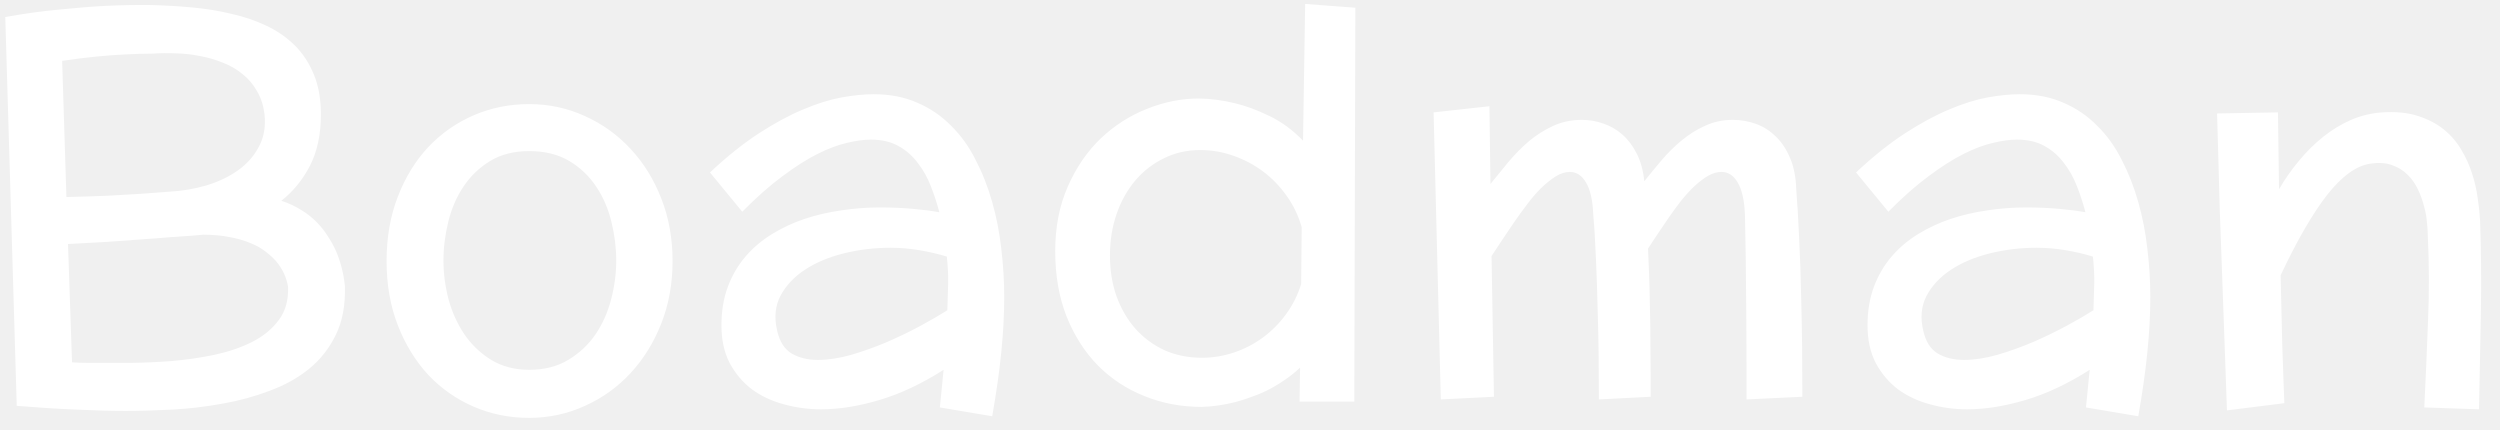
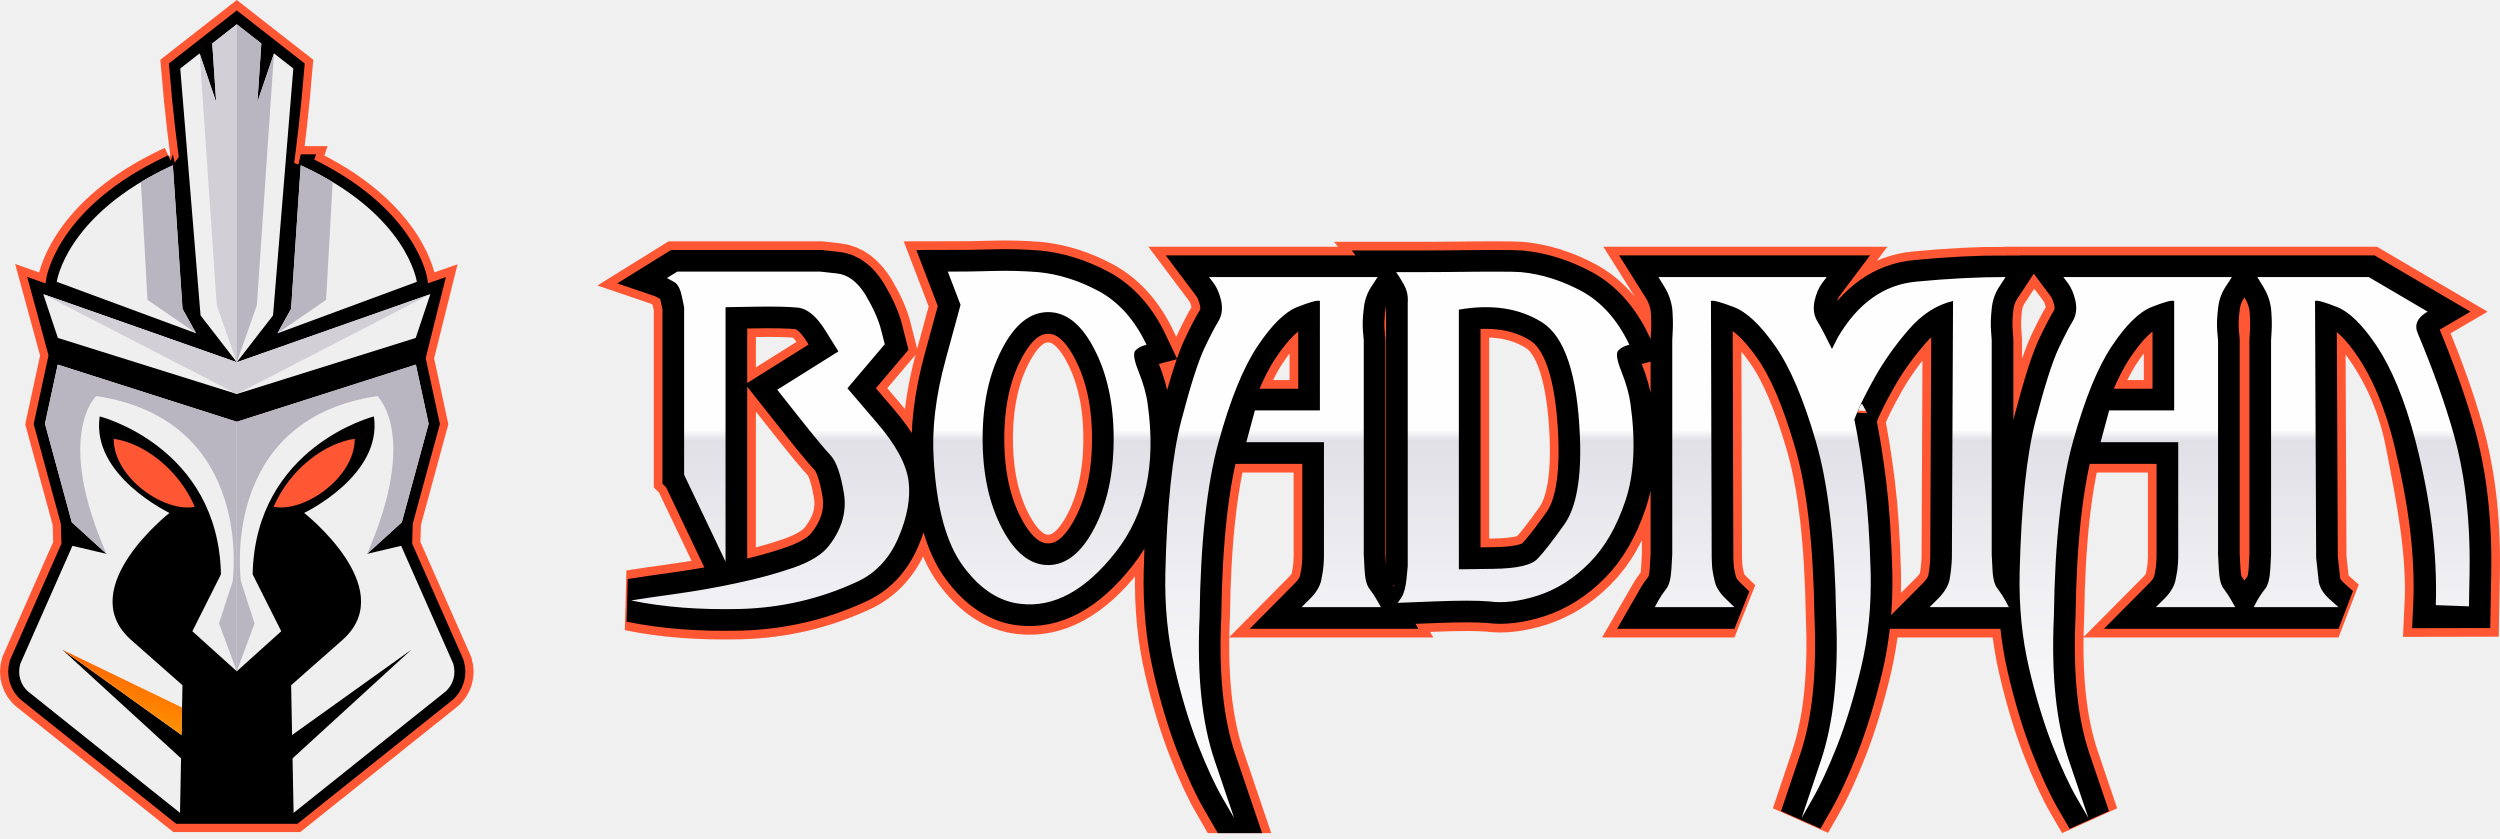
- <svg xmlns="http://www.w3.org/2000/svg" width="128" height="22" viewBox="0 0 128 22" fill="none">
-   <path d="M17.66 14.654C17.688 15.62 17.533 16.45 17.195 17.143C16.858 17.835 16.398 18.419 15.815 18.893C15.24 19.357 14.566 19.731 13.791 20.014C13.025 20.305 12.219 20.524 11.371 20.67C10.533 20.825 9.685 20.925 8.828 20.971C7.971 21.016 7.169 21.039 6.422 21.039C5.665 21.039 4.822 21.016 3.893 20.971C2.972 20.934 1.96 20.87 0.857 20.779L0.27 0.873C1.217 0.7 2.138 0.572 3.031 0.49C3.924 0.399 4.722 0.335 5.424 0.299C6.244 0.262 7.019 0.249 7.748 0.258C8.441 0.276 9.138 0.317 9.84 0.381C10.542 0.445 11.212 0.554 11.85 0.709C12.497 0.855 13.098 1.06 13.654 1.324C14.21 1.589 14.693 1.926 15.104 2.336C15.514 2.746 15.837 3.243 16.074 3.826C16.311 4.4 16.43 5.079 16.43 5.863C16.43 6.884 16.243 7.759 15.869 8.488C15.495 9.208 15.008 9.805 14.406 10.279C14.789 10.407 15.131 10.566 15.432 10.758C15.732 10.94 15.992 11.145 16.211 11.373C16.439 11.601 16.63 11.842 16.785 12.098C16.949 12.344 17.086 12.59 17.195 12.836C17.441 13.401 17.596 14.007 17.66 14.654ZM7.803 2.746C7.374 2.746 6.91 2.76 6.408 2.787C5.98 2.805 5.488 2.842 4.932 2.896C4.385 2.951 3.801 3.024 3.182 3.115L3.4 10.088C4.184 10.07 4.895 10.047 5.533 10.02C6.18 9.983 6.736 9.951 7.201 9.924C7.748 9.887 8.236 9.851 8.664 9.814C9.339 9.778 9.981 9.669 10.592 9.486C11.212 9.295 11.749 9.035 12.205 8.707C12.661 8.379 13.012 7.978 13.258 7.504C13.513 7.03 13.609 6.483 13.545 5.863C13.49 5.408 13.363 5.011 13.162 4.674C12.971 4.327 12.725 4.036 12.424 3.799C12.132 3.553 11.795 3.357 11.412 3.211C11.038 3.056 10.646 2.942 10.236 2.869C9.835 2.787 9.425 2.742 9.006 2.732C8.587 2.714 8.186 2.719 7.803 2.746ZM10.4 12.016C10.172 12.034 9.972 12.052 9.799 12.07C9.635 12.079 9.489 12.088 9.361 12.098C9.243 12.107 9.133 12.116 9.033 12.125C8.942 12.134 8.855 12.139 8.773 12.139C8.272 12.184 7.734 12.225 7.16 12.262C6.668 12.298 6.103 12.339 5.465 12.385C4.827 12.421 4.166 12.458 3.482 12.494L3.688 18.551C3.943 18.569 4.193 18.578 4.439 18.578C4.686 18.578 4.927 18.578 5.164 18.578C5.592 18.578 6.13 18.578 6.777 18.578C7.434 18.569 8.117 18.537 8.828 18.482C9.548 18.419 10.264 18.314 10.975 18.168C11.695 18.013 12.337 17.794 12.902 17.512C13.477 17.22 13.932 16.846 14.27 16.391C14.616 15.935 14.775 15.365 14.748 14.682C14.666 14.19 14.456 13.747 14.119 13.355C13.973 13.191 13.791 13.027 13.572 12.863C13.363 12.699 13.107 12.558 12.807 12.44C12.506 12.312 12.155 12.212 11.754 12.139C11.362 12.057 10.911 12.016 10.4 12.016ZM34.435 13.369C34.435 14.518 34.244 15.579 33.861 16.555C33.478 17.53 32.954 18.378 32.289 19.098C31.624 19.818 30.844 20.378 29.951 20.779C29.058 21.189 28.105 21.395 27.094 21.395C26.082 21.395 25.134 21.203 24.25 20.82C23.366 20.438 22.591 19.895 21.926 19.193C21.27 18.482 20.75 17.635 20.367 16.65C19.984 15.666 19.793 14.572 19.793 13.369C19.793 12.157 19.984 11.059 20.367 10.074C20.75 9.081 21.27 8.233 21.926 7.531C22.591 6.829 23.366 6.287 24.25 5.904C25.134 5.521 26.082 5.33 27.094 5.33C28.105 5.33 29.058 5.535 29.951 5.945C30.844 6.346 31.624 6.907 32.289 7.627C32.954 8.338 33.478 9.186 33.861 10.17C34.244 11.145 34.435 12.212 34.435 13.369ZM31.551 13.342C31.551 12.685 31.469 12.025 31.305 11.359C31.141 10.685 30.881 10.083 30.525 9.555C30.17 9.017 29.71 8.579 29.145 8.242C28.579 7.905 27.896 7.736 27.094 7.736C26.319 7.736 25.654 7.905 25.098 8.242C24.542 8.579 24.086 9.017 23.73 9.555C23.375 10.083 23.115 10.685 22.951 11.359C22.787 12.025 22.705 12.685 22.705 13.342C22.705 13.998 22.792 14.659 22.965 15.324C23.147 15.99 23.421 16.591 23.785 17.129C24.15 17.658 24.605 18.09 25.152 18.428C25.708 18.765 26.355 18.934 27.094 18.934C27.869 18.934 28.534 18.765 29.09 18.428C29.655 18.09 30.12 17.658 30.484 17.129C30.849 16.591 31.118 15.99 31.291 15.324C31.464 14.659 31.551 13.998 31.551 13.342ZM48.121 20.861L48.312 18.934C47.2 19.645 46.107 20.16 45.031 20.479C43.965 20.797 42.967 20.957 42.037 20.957C41.381 20.957 40.743 20.87 40.123 20.697C39.512 20.533 38.97 20.278 38.496 19.932C38.031 19.576 37.653 19.13 37.361 18.592C37.079 18.045 36.938 17.402 36.938 16.664C36.938 15.926 37.047 15.265 37.266 14.682C37.484 14.098 37.785 13.583 38.168 13.137C38.551 12.69 39.002 12.307 39.522 11.988C40.041 11.669 40.597 11.409 41.19 11.209C41.791 11.008 42.42 10.863 43.076 10.771C43.732 10.671 44.384 10.621 45.031 10.621C45.633 10.621 46.193 10.644 46.713 10.69C47.232 10.735 47.693 10.794 48.094 10.867C47.975 10.412 47.829 9.965 47.656 9.527C47.483 9.081 47.26 8.684 46.986 8.338C46.722 7.982 46.394 7.695 46.002 7.477C45.61 7.258 45.141 7.148 44.594 7.148C44.238 7.148 43.833 7.203 43.377 7.312C42.921 7.413 42.42 7.6 41.873 7.873C41.326 8.146 40.729 8.525 40.082 9.008C39.435 9.482 38.742 10.092 38.004 10.84L36.35 8.83C37.225 8.01 38.063 7.34 38.865 6.82C39.667 6.301 40.419 5.895 41.121 5.604C41.832 5.303 42.488 5.098 43.09 4.988C43.7 4.879 44.247 4.824 44.73 4.824C45.569 4.824 46.316 4.97 46.973 5.262C47.629 5.544 48.203 5.936 48.695 6.438C49.197 6.93 49.616 7.513 49.953 8.188C50.3 8.853 50.582 9.573 50.801 10.348C51.02 11.113 51.175 11.911 51.266 12.74C51.366 13.57 51.416 14.395 51.416 15.215C51.416 16.09 51.366 17.029 51.266 18.031C51.165 19.034 51.01 20.128 50.801 21.312L48.121 20.861ZM48.504 15.885C48.522 15.429 48.536 14.978 48.545 14.531C48.554 14.085 48.531 13.62 48.477 13.137C48.03 13 47.56 12.891 47.068 12.809C46.576 12.727 46.084 12.685 45.592 12.685C44.772 12.685 43.974 12.781 43.199 12.973C42.434 13.164 41.773 13.442 41.217 13.807C40.661 14.171 40.242 14.618 39.959 15.146C39.685 15.675 39.631 16.277 39.795 16.951C39.922 17.498 40.169 17.881 40.533 18.1C40.907 18.318 41.353 18.428 41.873 18.428C42.402 18.428 42.971 18.341 43.582 18.168C44.202 17.986 44.812 17.767 45.414 17.512C46.025 17.247 46.599 16.969 47.137 16.678C47.675 16.386 48.13 16.122 48.504 15.885ZM69.394 0.395L69.34 20.561H66.537L66.564 18.824C66.291 19.079 66.008 19.303 65.717 19.494C65.434 19.686 65.147 19.854 64.856 20C64.573 20.137 64.295 20.251 64.022 20.342C63.748 20.442 63.488 20.524 63.242 20.588C62.668 20.734 62.098 20.816 61.533 20.834C60.476 20.834 59.492 20.647 58.58 20.273C57.669 19.909 56.876 19.385 56.201 18.701C55.527 18.009 54.993 17.17 54.602 16.186C54.219 15.201 54.027 14.094 54.027 12.863C54.027 11.624 54.242 10.521 54.67 9.555C55.098 8.579 55.659 7.759 56.352 7.094C57.053 6.428 57.842 5.923 58.717 5.576C59.601 5.221 60.49 5.043 61.383 5.043C61.993 5.052 62.613 5.134 63.242 5.289C63.78 5.417 64.359 5.631 64.978 5.932C65.598 6.223 66.177 6.647 66.715 7.203L66.824 0.203L69.394 0.395ZM61.533 18.318C62.098 18.318 62.65 18.227 63.188 18.045C63.725 17.863 64.217 17.607 64.664 17.279C65.12 16.942 65.516 16.541 65.853 16.076C66.191 15.611 66.446 15.101 66.619 14.545L66.647 11.633C66.482 11.05 66.227 10.516 65.881 10.033C65.534 9.541 65.129 9.122 64.664 8.775C64.199 8.429 63.689 8.16 63.133 7.969C62.586 7.777 62.025 7.682 61.451 7.682C60.777 7.682 60.157 7.823 59.592 8.105C59.027 8.379 58.539 8.757 58.129 9.24C57.719 9.723 57.4 10.293 57.172 10.949C56.944 11.605 56.83 12.316 56.83 13.082C56.83 13.848 56.944 14.55 57.172 15.188C57.409 15.825 57.732 16.377 58.143 16.842C58.562 17.307 59.059 17.671 59.633 17.936C60.216 18.191 60.85 18.318 61.533 18.318ZM76.312 9.418C76.604 9.053 76.909 8.68 77.228 8.297C77.557 7.905 77.908 7.549 78.281 7.23C78.664 6.911 79.074 6.652 79.512 6.451C79.958 6.242 80.451 6.137 80.988 6.137C81.371 6.137 81.74 6.201 82.096 6.328C82.451 6.447 82.775 6.633 83.066 6.889C83.358 7.144 83.604 7.472 83.805 7.873C84.005 8.265 84.133 8.734 84.188 9.281C84.47 8.926 84.766 8.566 85.076 8.201C85.395 7.827 85.737 7.49 86.102 7.189C86.475 6.88 86.876 6.629 87.305 6.438C87.733 6.237 88.207 6.137 88.727 6.137C89.128 6.137 89.519 6.205 89.902 6.342C90.285 6.479 90.622 6.693 90.914 6.984C91.215 7.267 91.461 7.636 91.652 8.092C91.844 8.538 91.949 9.072 91.967 9.691C92.022 10.357 92.072 11.195 92.117 12.207C92.163 13.073 92.199 14.176 92.227 15.516C92.263 16.846 92.281 18.446 92.281 20.314L89.424 20.451C89.424 18.792 89.419 17.375 89.41 16.199C89.401 15.014 89.392 14.034 89.383 13.26C89.365 12.357 89.351 11.61 89.342 11.018C89.314 10.27 89.191 9.714 88.973 9.35C88.763 8.985 88.485 8.803 88.139 8.803C87.911 8.803 87.678 8.871 87.441 9.008C87.213 9.145 86.981 9.322 86.744 9.541C86.516 9.76 86.288 10.01 86.061 10.293C85.842 10.575 85.632 10.863 85.432 11.154C85.231 11.446 85.04 11.729 84.857 12.002C84.675 12.275 84.516 12.517 84.379 12.727C84.397 13.128 84.415 13.57 84.434 14.053C84.452 14.536 84.466 15.083 84.475 15.693C84.493 16.304 84.502 16.988 84.502 17.744C84.511 18.501 84.516 19.357 84.516 20.314L81.863 20.451C81.863 18.792 81.845 17.375 81.809 16.199C81.781 15.014 81.749 14.034 81.713 13.26C81.676 12.357 81.631 11.61 81.576 11.018C81.549 10.27 81.426 9.714 81.207 9.35C80.997 8.985 80.719 8.803 80.373 8.803C80.136 8.803 79.894 8.88 79.648 9.035C79.402 9.19 79.152 9.391 78.897 9.637C78.65 9.883 78.409 10.165 78.172 10.484C77.935 10.794 77.707 11.109 77.488 11.428C77.269 11.747 77.064 12.052 76.873 12.344C76.682 12.635 76.513 12.891 76.367 13.109L76.49 20.314L73.769 20.451L73.4 5.754L76.258 5.439L76.312 9.418ZM106.801 20.861L106.992 18.934C105.88 19.645 104.786 20.16 103.711 20.479C102.645 20.797 101.646 20.957 100.717 20.957C100.061 20.957 99.422 20.87 98.803 20.697C98.192 20.533 97.65 20.278 97.176 19.932C96.711 19.576 96.333 19.13 96.041 18.592C95.758 18.045 95.617 17.402 95.617 16.664C95.617 15.926 95.727 15.265 95.945 14.682C96.164 14.098 96.465 13.583 96.848 13.137C97.231 12.69 97.682 12.307 98.201 11.988C98.721 11.669 99.277 11.409 99.869 11.209C100.471 11.008 101.1 10.863 101.756 10.771C102.412 10.671 103.064 10.621 103.711 10.621C104.312 10.621 104.873 10.644 105.393 10.69C105.912 10.735 106.372 10.794 106.773 10.867C106.655 10.412 106.509 9.965 106.336 9.527C106.163 9.081 105.939 8.684 105.666 8.338C105.402 7.982 105.074 7.695 104.682 7.477C104.29 7.258 103.82 7.148 103.273 7.148C102.918 7.148 102.512 7.203 102.057 7.312C101.601 7.413 101.1 7.6 100.553 7.873C100.006 8.146 99.409 8.525 98.762 9.008C98.115 9.482 97.422 10.092 96.684 10.84L95.029 8.83C95.904 8.01 96.743 7.34 97.545 6.82C98.347 6.301 99.099 5.895 99.801 5.604C100.512 5.303 101.168 5.098 101.77 4.988C102.38 4.879 102.927 4.824 103.41 4.824C104.249 4.824 104.996 4.97 105.652 5.262C106.309 5.544 106.883 5.936 107.375 6.438C107.876 6.93 108.296 7.513 108.633 8.188C108.979 8.853 109.262 9.573 109.48 10.348C109.699 11.113 109.854 11.911 109.945 12.74C110.046 13.57 110.096 14.395 110.096 15.215C110.096 16.09 110.046 17.029 109.945 18.031C109.845 19.034 109.69 20.128 109.48 21.312L106.801 20.861ZM107.184 15.885C107.202 15.429 107.215 14.978 107.225 14.531C107.234 14.085 107.211 13.62 107.156 13.137C106.71 13 106.24 12.891 105.748 12.809C105.256 12.727 104.764 12.685 104.271 12.685C103.451 12.685 102.654 12.781 101.879 12.973C101.113 13.164 100.452 13.442 99.897 13.807C99.341 14.171 98.921 14.618 98.639 15.146C98.365 15.675 98.311 16.277 98.475 16.951C98.602 17.498 98.848 17.881 99.213 18.1C99.587 18.318 100.033 18.428 100.553 18.428C101.081 18.428 101.651 18.341 102.262 18.168C102.882 17.986 103.492 17.767 104.094 17.512C104.704 17.247 105.279 16.969 105.816 16.678C106.354 16.386 106.81 16.122 107.184 15.885ZM114.02 21.012C113.965 19.444 113.915 18.027 113.869 16.76C113.824 15.484 113.783 14.344 113.746 13.342C113.71 12.339 113.678 11.455 113.65 10.69C113.632 9.924 113.614 9.263 113.596 8.707C113.559 7.404 113.532 6.438 113.514 5.809L116.631 5.754L116.686 9.691C116.986 9.172 117.328 8.684 117.711 8.229C118.094 7.764 118.508 7.354 118.955 6.998C119.402 6.643 119.876 6.355 120.377 6.137C120.887 5.918 121.421 5.79 121.977 5.754C122.669 5.708 123.271 5.768 123.781 5.932C124.301 6.096 124.743 6.324 125.107 6.615C125.472 6.907 125.773 7.253 126.01 7.654C126.247 8.046 126.434 8.456 126.57 8.885C126.707 9.304 126.803 9.723 126.857 10.143C126.921 10.562 126.962 10.945 126.98 11.291C127.035 12.859 127.049 14.435 127.021 16.021C126.994 17.607 126.962 19.253 126.926 20.957L124.123 20.861C124.196 19.394 124.26 17.926 124.314 16.459C124.378 14.992 124.374 13.51 124.301 12.016C124.301 11.852 124.287 11.642 124.26 11.387C124.242 11.122 124.191 10.844 124.109 10.553C124.036 10.261 123.932 9.974 123.795 9.691C123.658 9.4 123.48 9.149 123.262 8.939C123.043 8.721 122.774 8.557 122.455 8.447C122.145 8.338 121.781 8.315 121.361 8.379C120.641 8.488 119.908 9.017 119.16 9.965C118.422 10.904 117.624 12.28 116.768 14.094C116.804 15.561 116.831 16.732 116.85 17.607C116.877 18.473 116.9 19.13 116.918 19.576C116.936 20.105 116.95 20.46 116.959 20.643L114.02 21.012Z" fill="white" />
+ <svg xmlns="http://www.w3.org/2000/svg" width="164" height="55" viewBox="0 0 164 55" fill="none">
+   <g clip-path="url(#clip0_3402_681)">
+     <path d="M44.878 31.146V20.152C44.878 20.152 44.828 19.916 44.729 19.443C44.636 18.97 44.475 18.669 44.259 18.518C44.03 18.389 43.888 18.314 43.832 18.282C43.782 18.25 43.751 18.239 43.751 18.239L44.426 17.82H53.815C53.815 17.82 54.173 17.863 54.892 17.938C55.616 18.013 56.241 18.475 56.773 19.335C57.293 20.216 57.633 20.979 57.794 21.624C57.962 22.258 58.042 22.581 58.042 22.581L55.591 25.472C55.591 25.472 56.222 26.213 57.485 27.686C58.754 29.147 59.453 30.437 59.602 31.555C59.744 32.662 59.521 33.919 58.921 35.306C58.321 36.681 57.398 37.649 56.154 38.197C53.771 39.293 51.246 39.873 48.573 39.949C45.906 40.013 43.51 39.83 41.394 39.39C42.167 39.271 43.195 39.11 44.476 38.938C45.757 38.756 47.063 38.53 48.387 38.24C49.712 37.96 50.931 37.627 52.051 37.24C53.165 36.853 53.945 36.37 54.378 35.8C55.239 34.693 55.56 33.532 55.356 32.329C55.152 31.114 54.873 30.319 54.521 29.911C54.162 29.535 53.481 28.718 52.485 27.46C51.488 26.203 50.987 25.569 50.987 25.569L54.998 23.054C54.998 23.054 54.713 22.592 54.143 21.678C53.574 20.765 52.986 20.27 52.386 20.185C51.767 20.12 50.814 20.099 49.526 20.12C48.239 20.142 47.596 20.152 47.596 20.152V36.843L44.879 31.147L44.878 31.146ZM75.284 26.482C75.853 30.469 75.154 33.726 73.18 36.23C71.212 38.734 69.138 39.862 66.96 39.615C65.549 39.465 64.292 38.648 63.191 37.154C62.089 35.671 61.446 33.339 61.254 30.168C61.117 28.169 61.377 25.977 62.033 23.591C62.683 21.194 63.011 20.001 63.011 20.001L62.176 17.82C63.154 17.82 64.144 17.809 65.14 17.777C66.137 17.744 67.127 17.777 68.105 17.852C69.448 17.981 70.772 18.4 72.078 19.099C73.384 19.808 74.43 20.968 75.21 22.613C75.21 22.613 75.129 22.634 74.968 22.688C74.807 22.742 74.647 22.838 74.486 22.989C74.319 23.161 74.387 23.623 74.696 24.386C75.005 25.16 75.204 25.859 75.284 26.482ZM68.761 20.474C67.573 20.474 66.564 21.28 65.722 22.914C64.88 24.537 64.46 26.493 64.46 28.782C64.46 31.071 64.88 33.027 65.722 34.639C66.564 36.251 67.572 37.068 68.761 37.068C69.943 37.068 70.958 36.251 71.793 34.639C72.635 33.027 73.056 31.071 73.056 28.782C73.056 26.493 72.635 24.537 71.793 22.914C70.958 21.28 69.943 20.474 68.761 20.474ZM80.959 53.661C80.959 53.661 80.712 53.231 80.217 52.383C79.721 51.533 79.183 50.373 78.601 48.9C78.026 47.428 77.506 45.73 77.054 43.785C76.602 41.84 76.398 39.765 76.447 37.562C76.552 33.156 76.906 29.824 77.499 27.567C78.087 25.31 78.589 23.752 78.985 22.892C79.369 22.075 79.684 21.473 79.919 21.087C80.155 20.7 80.217 20.248 80.111 19.743C80 19.26 79.839 18.883 79.629 18.593C79.418 18.314 79.313 18.174 79.313 18.174H90.373C90.373 18.174 90.23 18.389 89.952 18.819C89.673 19.249 89.512 19.722 89.463 20.248C89.395 20.797 89.376 21.28 89.407 21.699C89.444 22.118 89.463 22.323 89.463 22.323V36.369C89.463 36.369 89.481 36.692 89.512 37.326C89.543 37.971 89.655 38.411 89.847 38.637C90.039 38.895 90.212 39.153 90.36 39.421C90.515 39.701 90.589 39.83 90.589 39.83H85.384C85.384 39.83 85.576 39.636 85.966 39.249C86.35 38.862 86.585 38.465 86.672 38.067C86.758 37.67 86.808 37.326 86.827 37.035C86.845 36.734 86.851 36.595 86.851 36.595V29.007H81.758L82.321 26.922H86.585V19.743C86.412 19.679 85.923 19.818 85.106 20.141C84.289 20.463 83.417 21.323 82.495 22.709C81.566 24.096 80.718 26.181 79.945 28.975C79.171 31.759 78.756 35.585 78.694 40.432C78.515 44.268 78.843 47.439 79.691 49.922C80.539 52.415 80.96 53.661 80.96 53.661H80.959ZM92.347 19.872C92.384 19.432 92.297 19.023 92.081 18.647C91.871 18.271 91.703 18.002 91.586 17.852C91.586 17.852 91.963 17.852 92.724 17.852C93.486 17.852 94.352 17.852 95.317 17.841C96.289 17.83 97.211 17.82 98.096 17.82C98.975 17.82 99.538 17.83 99.78 17.852C101.123 17.981 102.447 18.4 103.753 19.098C105.053 19.808 106.099 20.968 106.885 22.613C106.885 22.613 106.804 22.634 106.643 22.688C106.482 22.741 106.322 22.838 106.161 22.989C105.994 23.161 106.062 23.623 106.371 24.386C106.68 25.16 106.872 25.858 106.959 26.482C107.312 29.018 107.2 31.146 106.625 32.855C106.049 34.574 105.257 35.939 104.242 36.95C103.227 37.971 102.107 38.669 100.894 39.067C99.681 39.453 98.616 39.582 97.694 39.453C96.945 39.389 95.744 39.389 94.092 39.453C92.446 39.518 91.623 39.55 91.623 39.55C91.623 39.55 91.635 39.561 91.654 39.561C91.678 39.572 91.778 39.443 91.945 39.174C92.105 38.916 92.211 38.519 92.266 37.981C92.316 37.433 92.347 37.154 92.347 37.154V19.872L92.347 19.872ZM95.701 20.313V37.347C95.701 37.347 96.463 37.337 97.991 37.315C99.52 37.294 100.479 37.079 100.869 36.649C101.253 36.251 101.841 35.499 102.627 34.392C103.413 33.274 103.754 31.35 103.642 28.621C103.475 24.569 102.646 22.086 101.166 21.151C99.687 20.216 97.862 19.937 95.702 20.313H95.701ZM120.179 22.892C120.432 22.387 120.55 22.151 120.538 22.172C121.856 19.905 123.583 18.669 125.705 18.475C127.834 18.271 129.79 18.174 131.566 18.174C131.566 18.174 131.424 18.389 131.145 18.819C130.867 19.249 130.706 19.722 130.656 20.249C130.595 20.797 130.582 21.28 130.613 21.7C130.644 22.119 130.656 22.323 130.656 22.323V36.369C130.656 36.369 130.675 36.692 130.706 37.326C130.731 37.971 130.854 38.411 131.059 38.637C131.251 38.895 131.418 39.153 131.566 39.422C131.708 39.701 131.783 39.83 131.783 39.83H126.578C126.578 39.83 126.77 39.637 127.16 39.249C127.543 38.863 127.785 38.465 127.884 38.067C127.958 37.67 128.001 37.326 128.02 37.035C128.038 36.735 128.044 36.595 128.044 36.595L128.119 19.744C127.029 20.001 126.051 20.635 125.179 21.656C124.312 22.667 123.588 23.688 123.007 24.719C122.425 25.751 122.01 26.589 121.756 27.234C121.503 27.89 121.459 27.954 121.626 27.428C121.88 28.621 122.109 30.05 122.32 31.716C122.524 33.371 122.654 35.316 122.716 37.562C122.765 39.766 122.555 41.84 122.09 43.785C121.626 45.73 121.1 47.428 120.525 48.901C119.943 50.373 119.405 51.534 118.916 52.383C118.427 53.232 118.185 53.662 118.185 53.662C118.185 53.662 118.606 52.415 119.442 49.922C120.283 47.439 120.617 44.269 120.45 40.432C120.376 35.585 119.937 31.759 119.126 28.975C118.315 26.181 117.43 24.096 116.459 22.71C115.493 21.323 114.583 20.464 113.729 20.141C112.881 19.819 112.38 19.679 112.238 19.744L112.287 36.595C112.287 36.595 112.294 36.735 112.306 37.036C112.318 37.326 112.374 37.67 112.473 38.068C112.541 38.465 112.783 38.863 113.179 39.25C113.575 39.637 113.779 39.83 113.779 39.83H108.555C108.555 39.83 108.63 39.701 108.772 39.422C108.921 39.153 109.094 38.895 109.298 38.637C109.49 38.412 109.608 37.971 109.645 37.326C109.682 36.692 109.7 36.37 109.7 36.37V22.323C109.7 22.323 109.713 22.119 109.731 21.7C109.756 21.28 109.744 20.797 109.7 20.249C109.626 19.722 109.453 19.249 109.187 18.819C108.927 18.389 108.791 18.174 108.791 18.174H119.832C119.832 18.174 119.727 18.314 119.516 18.594C119.306 18.884 119.145 19.26 119.034 19.744C118.928 20.249 118.99 20.7 119.225 21.087C119.461 21.474 119.776 22.076 120.178 22.892L120.179 22.892ZM137 53.661C137 53.661 136.753 53.231 136.257 52.383C135.762 51.533 135.224 50.373 134.642 48.9C134.067 47.428 133.547 45.73 133.095 43.785C132.643 41.84 132.439 39.765 132.488 37.562C132.593 33.156 132.946 29.824 133.54 27.567C134.129 25.31 134.63 23.752 135.026 22.892C135.41 22.075 135.725 21.473 135.96 21.087C136.195 20.7 136.257 20.248 136.152 19.743C136.041 19.26 135.88 18.883 135.67 18.593C135.459 18.314 135.354 18.174 135.354 18.174H146.414C146.414 18.174 146.271 18.389 145.993 18.819C145.714 19.249 145.553 19.722 145.504 20.248C145.436 20.797 145.417 21.28 145.448 21.699C145.485 22.118 145.504 22.323 145.504 22.323V36.369C145.504 36.369 145.522 36.692 145.553 37.326C145.584 37.971 145.695 38.411 145.888 38.637C146.079 38.895 146.253 39.153 146.401 39.421C146.556 39.701 146.63 39.83 146.63 39.83H141.425C141.425 39.83 141.617 39.636 142.007 39.249C142.391 38.862 142.626 38.465 142.712 38.067C142.799 37.67 142.849 37.326 142.867 37.035C142.885 36.734 142.892 36.595 142.892 36.595V29.007H137.798L138.362 26.922H142.626V19.743C142.453 19.679 141.964 19.818 141.147 20.141C140.33 20.463 139.457 21.323 138.535 22.709C137.607 24.096 136.759 26.181 135.985 28.975C135.212 31.759 134.797 35.585 134.735 40.432C134.556 44.268 134.884 47.439 135.732 49.922C136.579 52.415 137 53.661 137 53.661H137ZM159.726 39.787C159.905 36.209 159.171 32.591 158.47 28.975C157.918 26.129 156.842 24.096 155.92 22.709C154.998 21.323 154.125 20.463 153.308 20.141C152.491 19.818 152.015 19.679 151.866 19.743L151.94 36.595L152.101 38.067C152.138 38.486 152.367 38.884 152.782 39.271C153.203 39.647 153.407 39.83 153.407 39.83H147.843C147.843 39.83 147.917 39.701 148.06 39.421C148.208 39.153 148.381 38.895 148.586 38.637C148.778 38.411 148.895 37.971 148.932 37.326C148.969 36.692 148.982 36.369 148.982 36.369V22.323C148.982 22.323 148.994 22.118 149.019 21.699C149.044 21.28 149.031 20.797 148.982 20.248C148.914 19.722 148.74 19.249 148.474 18.819C148.208 18.389 148.078 18.174 148.078 18.174H155.387L159.249 20.442C158.569 20.839 158.358 21.323 158.612 21.882C159.627 24.3 160.419 26.524 160.988 28.567C161.558 30.598 162.076 33.596 162.003 37.562L161.963 39.782C161.217 39.784 160.472 39.786 159.726 39.787H159.726Z" fill="black" stroke="#FF5733" stroke-width="3.979" stroke-miterlimit="2.613" />
+     <path d="M44.878 31.146V20.152C44.878 20.152 44.828 19.916 44.729 19.443C44.636 18.97 44.475 18.669 44.259 18.518C44.03 18.389 43.888 18.314 43.832 18.282C43.782 18.25 43.751 18.239 43.751 18.239L44.426 17.82H53.815C53.815 17.82 54.173 17.863 54.892 17.938C55.616 18.013 56.241 18.475 56.773 19.335C57.293 20.216 57.633 20.979 57.794 21.624C57.962 22.258 58.042 22.581 58.042 22.581L55.591 25.472C55.591 25.472 56.222 26.213 57.485 27.686C58.754 29.147 59.453 30.437 59.602 31.555C59.744 32.662 59.521 33.919 58.921 35.306C58.321 36.681 57.398 37.649 56.154 38.197C53.771 39.293 51.246 39.873 48.573 39.949C45.906 40.013 43.51 39.83 41.394 39.39C42.167 39.271 43.195 39.11 44.476 38.938C45.757 38.756 47.063 38.53 48.387 38.24C49.712 37.96 50.931 37.627 52.051 37.24C53.165 36.853 53.945 36.37 54.378 35.8C55.239 34.693 55.56 33.532 55.356 32.329C55.152 31.114 54.873 30.319 54.521 29.911C54.162 29.535 53.481 28.718 52.485 27.46C51.488 26.203 50.987 25.569 50.987 25.569L54.998 23.054C54.998 23.054 54.713 22.592 54.143 21.678C53.574 20.765 52.986 20.27 52.386 20.185C51.767 20.12 50.814 20.099 49.526 20.12C48.239 20.142 47.596 20.152 47.596 20.152V36.843L44.879 31.147L44.878 31.146ZM75.284 26.482C75.853 30.469 75.154 33.726 73.18 36.23C71.212 38.734 69.138 39.862 66.96 39.615C65.549 39.465 64.292 38.648 63.191 37.154C62.089 35.671 61.446 33.339 61.254 30.168C61.117 28.169 61.377 25.977 62.033 23.591C62.683 21.194 63.011 20.001 63.011 20.001L62.176 17.82C63.154 17.82 64.144 17.809 65.14 17.777C66.137 17.744 67.127 17.777 68.105 17.852C69.448 17.981 70.772 18.4 72.078 19.099C73.384 19.808 74.43 20.968 75.21 22.613C75.21 22.613 75.129 22.634 74.968 22.688C74.807 22.742 74.647 22.838 74.486 22.989C74.319 23.161 74.387 23.623 74.696 24.386C75.005 25.16 75.204 25.859 75.284 26.482ZM68.761 20.474C67.573 20.474 66.564 21.28 65.722 22.914C64.88 24.537 64.46 26.493 64.46 28.782C64.46 31.071 64.88 33.027 65.722 34.639C66.564 36.251 67.572 37.068 68.761 37.068C69.943 37.068 70.958 36.251 71.793 34.639C72.635 33.027 73.056 31.071 73.056 28.782C73.056 26.493 72.635 24.537 71.793 22.914C70.958 21.28 69.943 20.474 68.761 20.474ZM80.959 53.661C80.959 53.661 80.712 53.231 80.217 52.383C79.721 51.533 79.183 50.373 78.601 48.9C78.026 47.428 77.506 45.73 77.054 43.785C76.602 41.84 76.398 39.765 76.447 37.562C76.552 33.156 76.906 29.824 77.499 27.567C78.087 25.31 78.589 23.752 78.985 22.892C79.369 22.075 79.684 21.473 79.919 21.087C80.155 20.7 80.217 20.248 80.111 19.743C80 19.26 79.839 18.883 79.629 18.593C79.418 18.314 79.313 18.174 79.313 18.174H90.373C90.373 18.174 90.23 18.389 89.952 18.819C89.673 19.249 89.512 19.722 89.463 20.248C89.395 20.797 89.376 21.28 89.407 21.699C89.444 22.118 89.463 22.323 89.463 22.323V36.369C89.463 36.369 89.481 36.692 89.512 37.326C89.543 37.971 89.655 38.411 89.847 38.637C90.039 38.895 90.212 39.153 90.36 39.421C90.515 39.701 90.589 39.83 90.589 39.83H85.384C85.384 39.83 85.576 39.636 85.966 39.249C86.35 38.862 86.585 38.465 86.672 38.067C86.758 37.67 86.808 37.326 86.827 37.035C86.845 36.734 86.851 36.595 86.851 36.595V29.007H81.758L82.321 26.922H86.585V19.743C86.412 19.679 85.923 19.818 85.106 20.141C84.289 20.463 83.417 21.323 82.495 22.709C81.566 24.096 80.718 26.181 79.945 28.975C79.171 31.759 78.756 35.585 78.694 40.432C78.515 44.268 78.843 47.439 79.691 49.922C80.539 52.415 80.96 53.661 80.96 53.661H80.959ZM92.347 19.872C92.384 19.432 92.297 19.023 92.081 18.647C91.871 18.271 91.703 18.002 91.586 17.852C91.586 17.852 91.963 17.852 92.724 17.852C93.486 17.852 94.352 17.852 95.317 17.841C96.289 17.83 97.211 17.82 98.096 17.82C98.975 17.82 99.538 17.83 99.78 17.852C101.123 17.981 102.447 18.4 103.753 19.098C105.053 19.808 106.099 20.968 106.885 22.613C106.885 22.613 106.804 22.634 106.643 22.688C106.482 22.741 106.322 22.838 106.161 22.989C105.994 23.161 106.062 23.623 106.371 24.386C106.68 25.16 106.872 25.858 106.959 26.482C107.312 29.018 107.2 31.146 106.625 32.855C106.049 34.574 105.257 35.939 104.242 36.95C103.227 37.971 102.107 38.669 100.894 39.067C99.681 39.453 98.616 39.582 97.694 39.453C96.945 39.389 95.744 39.389 94.092 39.453C92.446 39.518 91.623 39.55 91.623 39.55C91.623 39.55 91.635 39.561 91.654 39.561C91.678 39.572 91.778 39.443 91.945 39.174C92.105 38.916 92.211 38.519 92.266 37.981C92.316 37.433 92.347 37.154 92.347 37.154V19.872L92.347 19.872ZM95.701 20.313V37.347C95.701 37.347 96.463 37.337 97.991 37.315C99.52 37.294 100.479 37.079 100.869 36.649C101.253 36.251 101.841 35.499 102.627 34.392C103.413 33.274 103.754 31.35 103.642 28.621C103.475 24.569 102.646 22.086 101.166 21.151C99.687 20.216 97.862 19.937 95.702 20.313H95.701ZM120.179 22.892C120.432 22.387 120.55 22.151 120.538 22.172C121.856 19.905 123.583 18.669 125.705 18.475C127.834 18.271 129.79 18.174 131.566 18.174C131.566 18.174 131.424 18.389 131.145 18.819C130.867 19.249 130.706 19.722 130.656 20.249C130.595 20.797 130.582 21.28 130.613 21.7C130.644 22.119 130.656 22.323 130.656 22.323V36.369C130.656 36.369 130.675 36.692 130.706 37.326C130.731 37.971 130.854 38.411 131.059 38.637C131.251 38.895 131.418 39.153 131.566 39.422C131.708 39.701 131.783 39.83 131.783 39.83H126.578C126.578 39.83 126.77 39.637 127.16 39.249C127.543 38.863 127.785 38.465 127.884 38.067C127.958 37.67 128.001 37.326 128.02 37.035C128.038 36.735 128.044 36.595 128.044 36.595L128.119 19.744C127.029 20.001 126.051 20.635 125.179 21.656C124.312 22.667 123.588 23.688 123.007 24.719C122.425 25.751 122.01 26.589 121.756 27.234C121.503 27.89 121.459 27.954 121.626 27.428C121.88 28.621 122.109 30.05 122.32 31.716C122.524 33.371 122.654 35.316 122.716 37.562C122.765 39.766 122.555 41.84 122.09 43.785C121.626 45.73 121.1 47.428 120.525 48.901C119.943 50.373 119.405 51.534 118.916 52.383C118.427 53.232 118.185 53.662 118.185 53.662C118.185 53.662 118.606 52.415 119.442 49.922C120.283 47.439 120.617 44.269 120.45 40.432C120.376 35.585 119.937 31.759 119.126 28.975C118.315 26.181 117.43 24.096 116.459 22.71C115.493 21.323 114.583 20.464 113.729 20.141C112.881 19.819 112.38 19.679 112.238 19.744L112.287 36.595C112.287 36.595 112.294 36.735 112.306 37.036C112.318 37.326 112.374 37.67 112.473 38.068C112.541 38.465 112.783 38.863 113.179 39.25C113.575 39.637 113.779 39.83 113.779 39.83H108.555C108.555 39.83 108.63 39.701 108.772 39.422C108.921 39.153 109.094 38.895 109.298 38.637C109.49 38.412 109.608 37.971 109.645 37.326C109.682 36.692 109.7 36.37 109.7 36.37V22.323C109.7 22.323 109.713 22.119 109.731 21.7C109.756 21.28 109.744 20.797 109.7 20.249C109.626 19.722 109.453 19.249 109.187 18.819C108.927 18.389 108.791 18.174 108.791 18.174H119.832C119.832 18.174 119.727 18.314 119.516 18.594C119.306 18.884 119.145 19.26 119.034 19.744C118.928 20.249 118.99 20.7 119.225 21.087C119.461 21.474 119.776 22.076 120.178 22.892L120.179 22.892ZM137 53.661C137 53.661 136.753 53.231 136.257 52.383C135.762 51.533 135.224 50.373 134.642 48.9C134.067 47.428 133.547 45.73 133.095 43.785C132.643 41.84 132.439 39.765 132.488 37.562C132.593 33.156 132.946 29.824 133.54 27.567C134.129 25.31 134.63 23.752 135.026 22.892C135.41 22.075 135.725 21.473 135.96 21.087C136.195 20.7 136.257 20.248 136.152 19.743C136.041 19.26 135.88 18.883 135.67 18.593C135.459 18.314 135.354 18.174 135.354 18.174H146.414C146.414 18.174 146.271 18.389 145.993 18.819C145.714 19.249 145.553 19.722 145.504 20.248C145.436 20.797 145.417 21.28 145.448 21.699C145.485 22.118 145.504 22.323 145.504 22.323V36.369C145.504 36.369 145.522 36.692 145.553 37.326C145.584 37.971 145.695 38.411 145.888 38.637C146.079 38.895 146.253 39.153 146.401 39.421C146.556 39.701 146.63 39.83 146.63 39.83H141.425C141.425 39.83 141.617 39.636 142.007 39.249C142.391 38.862 142.626 38.465 142.712 38.067C142.799 37.67 142.849 37.326 142.867 37.035C142.885 36.734 142.892 36.595 142.892 36.595V29.007H137.798L138.362 26.922H142.626V19.743C142.453 19.679 141.964 19.818 141.147 20.141C140.33 20.463 139.457 21.323 138.535 22.709C137.607 24.096 136.759 26.181 135.985 28.975C135.212 31.759 134.797 35.585 134.735 40.432C134.556 44.268 134.884 47.439 135.732 49.922C136.579 52.415 137 53.661 137 53.661H137ZM159.726 39.787C159.893 36.191 159.338 32.585 158.47 28.975C157.792 26.156 156.842 24.096 155.92 22.709C154.998 21.323 154.125 20.463 153.308 20.141C152.491 19.818 152.015 19.679 151.866 19.743L151.94 36.595L152.101 38.067C152.138 38.486 152.367 38.884 152.782 39.271C153.203 39.647 153.407 39.83 153.407 39.83H147.843C147.843 39.83 147.917 39.701 148.06 39.421C148.208 39.153 148.381 38.895 148.586 38.637C148.778 38.411 148.895 37.971 148.932 37.326C148.969 36.692 148.982 36.369 148.982 36.369V22.323C148.982 22.323 148.994 22.118 149.019 21.699C149.044 21.28 149.031 20.797 148.982 20.248C148.914 19.722 148.74 19.249 148.474 18.819C148.208 18.389 148.078 18.174 148.078 18.174H155.387L159.249 20.442C158.569 20.839 158.358 21.323 158.612 21.882C159.627 24.3 160.419 26.524 160.988 28.567C161.558 30.598 162.076 33.596 162.003 37.562L161.963 39.782C161.217 39.784 160.472 39.786 159.726 39.787H159.726Z" fill="black" stroke="black" stroke-width="2.842" stroke-miterlimit="2.613" />
+     <mask id="mask0_3402_681" style="mask-type:luminance" maskUnits="userSpaceOnUse" x="41" y="17" width="122" height="37">
+       <path d="M44.878 31.146V20.151C44.878 20.151 44.828 19.915 44.729 19.442C44.636 18.969 44.475 18.668 44.259 18.518C44.03 18.389 43.888 18.314 43.832 18.281C43.782 18.249 43.751 18.238 43.751 18.238L44.426 17.819H53.815C53.815 17.819 54.173 17.862 54.892 17.937C55.616 18.012 56.241 18.475 56.773 19.335C57.293 20.216 57.633 20.979 57.794 21.624C57.962 22.258 58.042 22.58 58.042 22.58L55.591 25.471C55.591 25.471 56.222 26.213 57.485 27.685C58.754 29.147 59.453 30.437 59.602 31.555C59.744 32.661 59.521 33.919 58.921 35.305C58.321 36.681 57.398 37.648 56.154 38.196C53.771 39.292 51.246 39.873 48.573 39.948C45.906 40.013 43.51 39.83 41.394 39.389C42.167 39.271 43.195 39.11 44.476 38.938C45.757 38.755 47.063 38.529 48.387 38.239C49.712 37.96 50.931 37.627 52.051 37.24C53.165 36.853 53.945 36.369 54.378 35.8C55.239 34.693 55.56 33.532 55.356 32.328C55.152 31.114 54.873 30.319 54.521 29.91C54.162 29.534 53.481 28.717 52.485 27.46C51.488 26.202 50.987 25.568 50.987 25.568L54.998 23.053C54.998 23.053 54.713 22.591 54.143 21.678C53.574 20.764 52.986 20.27 52.386 20.184C51.767 20.12 50.814 20.098 49.526 20.12C48.239 20.141 47.596 20.152 47.596 20.152V36.842L44.879 31.146L44.878 31.146ZM75.284 26.481C75.853 30.469 75.154 33.725 73.18 36.229C71.212 38.733 69.138 39.862 66.96 39.615C65.549 39.464 64.292 38.647 63.191 37.154C62.089 35.67 61.446 33.338 61.254 30.168C61.117 28.169 61.377 25.976 62.033 23.59C62.683 21.194 63.011 20.001 63.011 20.001L62.176 17.819C63.154 17.819 64.144 17.808 65.14 17.776C66.137 17.744 67.127 17.776 68.105 17.851C69.448 17.98 70.772 18.399 72.078 19.098C73.384 19.808 74.43 20.968 75.21 22.612C75.21 22.612 75.129 22.634 74.968 22.688C74.807 22.741 74.647 22.838 74.486 22.988C74.319 23.16 74.387 23.623 74.696 24.386C75.005 25.16 75.204 25.858 75.284 26.481ZM68.761 20.474C67.573 20.474 66.564 21.28 65.722 22.913C64.88 24.536 64.46 26.492 64.46 28.781C64.46 31.07 64.88 33.027 65.722 34.639C66.564 36.251 67.572 37.068 68.761 37.068C69.943 37.068 70.958 36.251 71.793 34.639C72.635 33.027 73.056 31.07 73.056 28.781C73.056 26.492 72.635 24.536 71.793 22.913C70.958 21.28 69.943 20.474 68.761 20.474ZM80.959 53.661C80.959 53.661 80.712 53.231 80.217 52.382C79.721 51.533 79.183 50.372 78.601 48.9C78.026 47.428 77.506 45.73 77.054 43.784C76.602 41.839 76.398 39.765 76.447 37.562C76.552 33.155 76.906 29.823 77.499 27.567C78.087 25.31 78.589 23.752 78.985 22.892C79.369 22.075 79.684 21.473 79.919 21.086C80.155 20.699 80.217 20.248 80.111 19.743C80 19.259 79.839 18.883 79.629 18.593C79.418 18.313 79.313 18.174 79.313 18.174H90.373C90.373 18.174 90.23 18.389 89.952 18.819C89.673 19.248 89.512 19.721 89.463 20.248C89.395 20.796 89.376 21.279 89.407 21.699C89.444 22.118 89.463 22.322 89.463 22.322V36.369C89.463 36.369 89.481 36.691 89.512 37.325C89.543 37.97 89.655 38.411 89.847 38.636C90.039 38.894 90.212 39.152 90.36 39.421C90.515 39.7 90.589 39.829 90.589 39.829H85.384C85.384 39.829 85.576 39.636 85.966 39.249C86.35 38.862 86.585 38.464 86.672 38.067C86.758 37.669 86.808 37.325 86.827 37.035C86.845 36.734 86.851 36.594 86.851 36.594V29.007H81.758L82.321 26.922H86.585V19.743C86.412 19.678 85.923 19.818 85.106 20.14C84.289 20.463 83.417 21.322 82.495 22.709C81.566 24.095 80.718 26.18 79.945 28.974C79.171 31.758 78.756 35.584 78.694 40.431C78.515 44.268 78.843 47.438 79.691 49.921C80.539 52.414 80.96 53.661 80.96 53.661H80.959ZM92.347 19.872C92.384 19.431 92.297 19.023 92.081 18.646C91.871 18.27 91.703 18.002 91.586 17.851C91.586 17.851 91.963 17.851 92.724 17.851C93.486 17.851 94.352 17.851 95.317 17.84C96.289 17.829 97.211 17.819 98.096 17.819C98.975 17.819 99.538 17.83 99.78 17.851C101.123 17.98 102.447 18.399 103.753 19.098C105.053 19.807 106.099 20.968 106.885 22.612C106.885 22.612 106.804 22.634 106.643 22.687C106.482 22.741 106.322 22.838 106.161 22.988C105.994 23.16 106.062 23.622 106.371 24.386C106.68 25.159 106.872 25.858 106.959 26.481C107.312 29.018 107.2 31.146 106.625 32.854C106.049 34.574 105.257 35.939 104.242 36.949C103.227 37.97 102.107 38.669 100.894 39.066C99.681 39.453 98.616 39.582 97.694 39.453C96.945 39.389 95.744 39.389 94.092 39.453C92.446 39.517 91.623 39.55 91.623 39.55C91.623 39.55 91.635 39.561 91.654 39.561C91.678 39.572 91.778 39.442 91.945 39.174C92.105 38.916 92.211 38.518 92.266 37.981C92.316 37.433 92.347 37.153 92.347 37.153V19.872L92.347 19.872ZM95.701 20.312V37.347C95.701 37.347 96.463 37.336 97.991 37.315C99.52 37.293 100.479 37.078 100.869 36.648C101.253 36.251 101.841 35.498 102.627 34.391C103.413 33.274 103.754 31.35 103.642 28.62C103.475 24.568 102.646 22.086 101.166 21.151C99.687 20.216 97.862 19.936 95.702 20.312H95.701ZM120.179 22.892C120.432 22.387 120.55 22.15 120.538 22.172C121.856 19.904 123.583 18.668 125.705 18.475C127.834 18.27 129.79 18.174 131.566 18.174C131.566 18.174 131.424 18.389 131.145 18.819C130.867 19.249 130.706 19.721 130.656 20.248C130.595 20.796 130.582 21.28 130.613 21.699C130.644 22.118 130.656 22.322 130.656 22.322V36.369C130.656 36.369 130.675 36.691 130.706 37.325C130.731 37.97 130.854 38.411 131.059 38.637C131.251 38.894 131.418 39.152 131.566 39.421C131.708 39.701 131.783 39.829 131.783 39.829H126.578C126.578 39.829 126.77 39.636 127.16 39.249C127.543 38.862 127.785 38.465 127.884 38.067C127.958 37.669 128.001 37.325 128.02 37.035C128.038 36.734 128.044 36.594 128.044 36.594L128.119 19.743C127.029 20.001 126.051 20.635 125.179 21.656C124.312 22.666 123.588 23.687 123.007 24.719C122.425 25.751 122.01 26.589 121.756 27.234C121.503 27.89 121.459 27.954 121.626 27.427C121.88 28.62 122.109 30.049 122.32 31.715C122.524 33.37 122.654 35.316 122.716 37.562C122.765 39.765 122.555 41.839 122.09 43.785C121.626 45.73 121.1 47.428 120.525 48.9C119.943 50.373 119.405 51.533 118.916 52.382C118.427 53.231 118.185 53.661 118.185 53.661C118.185 53.661 118.606 52.415 119.442 49.922C120.283 47.439 120.617 44.269 120.45 40.432C120.376 35.584 119.937 31.759 119.126 28.975C118.315 26.181 117.43 24.096 116.459 22.709C115.493 21.323 114.583 20.463 113.729 20.141C112.881 19.818 112.38 19.679 112.238 19.743L112.287 36.595C112.287 36.595 112.294 36.734 112.306 37.035C112.318 37.325 112.374 37.669 112.473 38.067C112.541 38.465 112.783 38.862 113.179 39.249C113.575 39.636 113.779 39.83 113.779 39.83H108.555C108.555 39.83 108.63 39.701 108.772 39.421C108.921 39.153 109.094 38.895 109.298 38.637C109.49 38.411 109.608 37.971 109.645 37.326C109.682 36.691 109.7 36.369 109.7 36.369V22.323C109.7 22.323 109.713 22.118 109.731 21.699C109.756 21.28 109.744 20.796 109.7 20.248C109.626 19.722 109.453 19.249 109.187 18.819C108.927 18.389 108.791 18.174 108.791 18.174H119.832C119.832 18.174 119.727 18.314 119.516 18.593C119.306 18.883 119.145 19.259 119.034 19.743C118.928 20.248 118.99 20.7 119.225 21.086C119.461 21.473 119.776 22.075 120.178 22.892L120.179 22.892ZM137 53.661C137 53.661 136.753 53.231 136.257 52.382C135.762 51.533 135.224 50.372 134.642 48.9C134.067 47.428 133.547 45.73 133.095 43.784C132.643 41.839 132.439 39.765 132.488 37.562C132.593 33.155 132.946 29.823 133.54 27.567C134.129 25.31 134.63 23.752 135.026 22.892C135.41 22.075 135.725 21.473 135.96 21.086C136.195 20.699 136.257 20.248 136.152 19.743C136.041 19.259 135.88 18.883 135.67 18.593C135.459 18.313 135.354 18.174 135.354 18.174H146.414C146.414 18.174 146.271 18.389 145.993 18.819C145.714 19.248 145.553 19.721 145.504 20.248C145.436 20.796 145.417 21.279 145.448 21.699C145.485 22.118 145.504 22.322 145.504 22.322V36.369C145.504 36.369 145.522 36.691 145.553 37.325C145.584 37.97 145.695 38.411 145.888 38.636C146.079 38.894 146.253 39.152 146.401 39.421C146.556 39.7 146.63 39.829 146.63 39.829H141.425C141.425 39.829 141.617 39.636 142.007 39.249C142.391 38.862 142.626 38.464 142.712 38.067C142.799 37.669 142.849 37.325 142.867 37.035C142.885 36.734 142.892 36.594 142.892 36.594V29.007H137.798L138.362 26.922H142.626V19.743C142.453 19.678 141.964 19.818 141.147 20.14C140.33 20.463 139.457 21.322 138.535 22.709C137.607 24.095 136.759 26.18 135.985 28.974C135.212 31.758 134.797 35.584 134.735 40.431C134.556 44.268 134.884 47.438 135.732 49.921C136.579 52.414 137 53.661 137 53.661H137ZM159.788 39.696C159.902 36.259 159.42 32.674 158.47 28.975C157.749 26.167 156.842 24.096 155.92 22.709C154.998 21.323 154.125 20.463 153.308 20.14C152.491 19.818 152.015 19.678 151.866 19.743L151.94 36.594L152.101 38.067C152.138 38.486 152.367 38.884 152.782 39.271C153.203 39.647 153.407 39.829 153.407 39.829H147.843C147.843 39.829 147.917 39.701 148.06 39.421C148.208 39.152 148.381 38.894 148.586 38.637C148.778 38.411 148.895 37.97 148.932 37.325C148.969 36.691 148.982 36.369 148.982 36.369V22.322C148.982 22.322 148.994 22.118 149.019 21.699C149.044 21.28 149.031 20.796 148.982 20.248C148.914 19.721 148.74 19.249 148.474 18.819C148.208 18.389 148.078 18.174 148.078 18.174H155.387L159.249 20.441C158.569 20.839 158.358 21.323 158.612 21.881C159.627 24.3 160.419 26.524 160.988 28.566C161.558 30.598 162.075 33.595 162.003 37.562L161.963 39.777C161.238 39.75 160.513 39.723 159.787 39.696H159.788Z" fill="white" />
+     </mask>
+     <g mask="url(#mask0_3402_681)">
+       <path d="M167.371 -2.755H35.892V57.981H167.371V-2.755Z" fill="url(#paint0_linear_3402_681)" />
+     </g>
+   </g>
+   <g clip-path="url(#clip1_3402_681)">
+     <path d="M2.837 19.297L3.797 22.827L27.271 23.155L28.231 19.297C27.359 19.603 25.369 19.497 25.796 20.178C27.047 22.176 25.286 22.347 24.981 22.463C12.227 27.306 17.545 25.155 19.242 4.493L17.974 3.503L15.534 1.596L13.925 2.853L11.826 4.493C13.657 26.791 19.859 25.283 2.837 19.297H2.837ZM19.728 10.842C19.832 10.89 19.935 10.938 20.036 10.986L20.074 11.004C20.156 11.044 20.238 11.083 20.319 11.123L20.432 11.18L20.466 11.197L20.5 11.214L20.534 11.231L20.537 11.232C26.794 14.405 27.346 18.487 27.346 18.487C26.058 19.137 26.634 27.387 25.579 27.941C13.343 34.364 14.411 26.333 19.729 10.842H19.728ZM27.28 23.919L28.118 27.796L26.358 34.261L26.316 35.806L29.736 43.544C29.938 44.243 29.72 44.97 29.174 45.406L19.259 53.324H11.809L1.893 45.406C1.347 44.97 1.13 44.243 1.332 43.544L4.752 35.806L4.709 34.261L2.949 27.796L3.787 23.919H3.787H27.28H27.28ZM11.34 10.842C11.236 10.89 11.133 10.938 11.032 10.986L10.994 11.004C10.912 11.044 10.83 11.083 10.749 11.123L10.636 11.18L10.602 11.197L10.568 11.214L10.534 11.231L10.523 11.237C4.274 14.409 3.722 18.487 3.722 18.487C13.579 30.386 24.314 20.093 11.339 10.842L11.34 10.842Z" fill="black" stroke="#FF5733" stroke-width="2.515" stroke-miterlimit="2.613" />
+     <path d="M2.837 19.297L3.797 22.827L27.271 23.155L28.231 19.297C27.359 19.603 25.369 19.497 25.796 20.178C27.047 22.176 25.286 22.347 24.981 22.463C12.227 27.306 17.545 25.155 19.242 4.493L17.974 3.503L15.534 1.596L13.925 2.853L11.826 4.493C13.657 26.791 19.859 25.283 2.837 19.297H2.837ZM19.728 10.842C19.832 10.89 19.935 10.938 20.036 10.986L20.074 11.004C20.156 11.044 20.238 11.083 20.319 11.123L20.432 11.18L20.466 11.197L20.5 11.214L20.534 11.231L20.537 11.232C26.794 14.405 27.346 18.487 27.346 18.487C26.058 19.137 26.634 27.387 25.579 27.941C13.343 34.364 14.411 26.333 19.729 10.842H19.728ZM27.28 23.919L28.118 27.796L26.358 34.261L26.316 35.806L29.736 43.544C29.938 44.243 29.72 44.97 29.174 45.406L19.259 53.324H11.809L1.893 45.406C1.347 44.97 1.13 44.243 1.332 43.544L4.752 35.806L4.709 34.261L2.949 27.796L3.787 23.919H3.787H27.28H27.28ZM11.34 10.842C11.236 10.89 11.133 10.938 11.032 10.986L10.994 11.004C10.912 11.044 10.83 11.083 10.749 11.123L10.636 11.18L10.602 11.197L10.568 11.214L10.534 11.231L10.523 11.237C4.274 14.409 3.722 18.487 3.722 18.487C13.579 30.386 24.314 20.093 11.339 10.842L11.34 10.842Z" fill="black" stroke="black" stroke-width="1.437" stroke-miterlimit="2.613" />
+     <path d="M2.837 19.296L3.797 22.169L15.534 25.847V23.762L2.837 19.296Z" fill="#EFEFF0" />
+     <path d="M3.787 23.919L2.95 27.796L4.709 34.261L6.986 36.333L4.752 35.806L1.332 43.543C1.13 44.243 1.347 44.97 1.894 45.406L11.809 53.324L11.878 49.748L4.081 42.617L11.907 48.217L11.97 44.95L8.608 41.986C8.572 41.954 8.536 41.921 8.501 41.888C4.91 38.519 11.117 33.649 11.118 33.648C11.118 33.648 5.964 31.199 6.541 27.317C6.541 27.317 14.318 29.291 14.495 37.676L12.618 41.41L15.534 44.037V27.669L3.788 23.919L3.787 23.919Z" fill="#EFEFF0" />
+     <path d="M13.924 2.853L14.182 6.696L13.093 3.503L11.825 4.493L13.155 20.69L15.533 23.762V1.596L13.924 2.853Z" fill="#EFEFF0" />
+     <path fill-rule="evenodd" clip-rule="evenodd" d="M13.924 2.853L14.182 6.696L13.093 3.503L14.218 20.034L15.533 23.762V1.596L13.924 2.853Z" fill="#D2CFD7" />
+     <path d="M3.787 23.919L2.949 27.796L4.709 34.261L6.986 36.333C3.556 28.49 6.315 25.983 6.315 25.983C16.753 27.549 15.262 38.136 15.262 38.136L14.367 40.895L15.534 44.037V27.669L3.787 23.919V23.919Z" fill="#BAB6C1" />
+     <path d="M11.908 48.217L11.942 46.415L4.081 42.618L11.908 48.217Z" fill="url(#paint1_linear_3402_681)" />
+     <path d="M11.339 10.842L11.972 20.258L12.864 21.865L3.723 18.487C3.723 18.487 4.32 14.058 11.34 10.842H11.339Z" fill="#EFEFF0" />
+     <path d="M12.864 21.864L11.972 20.257L11.34 10.842C10.564 11.197 9.871 11.568 9.244 11.946L9.676 19.673L12.864 21.864H12.864Z" fill="#BAB6C1" />
+     <path fill-rule="evenodd" clip-rule="evenodd" d="M15.534 25.847L2.837 19.296L15.534 23.762V25.847Z" fill="#D2CFD7" />
+     <path d="M28.231 19.296L27.271 22.169L15.534 25.847V23.762L28.231 19.296Z" fill="#EFEFF0" />
+     <path d="M27.281 23.919L28.118 27.796L26.359 34.261L24.082 36.333L26.316 35.806L29.736 43.543C29.938 44.243 29.721 44.97 29.175 45.406L19.26 53.324L19.191 49.748L26.988 42.617L19.161 48.217L19.098 44.95L22.46 41.986C22.497 41.954 22.532 41.921 22.567 41.888C26.159 38.519 19.951 33.649 19.951 33.648C19.951 33.648 25.104 31.199 24.528 27.317C24.528 27.317 16.751 29.291 16.573 37.676L18.45 41.41L15.534 44.037V27.669L27.28 23.919L27.281 23.919Z" fill="#EFEFF0" />
+     <path d="M17.144 2.853L16.885 6.696L17.975 3.503L19.242 4.493L17.912 20.69L15.534 23.762V1.596L17.144 2.853Z" fill="#EFEFF0" />
+     <path d="M17.144 2.853L16.885 6.696L17.975 3.503L16.849 20.034L15.534 23.762V1.596L17.144 2.853Z" fill="#BAB6C1" />
+     <path d="M27.28 23.919L28.118 27.796L26.359 34.261L24.082 36.333C27.512 28.49 24.753 25.983 24.753 25.983C14.314 27.549 15.805 38.136 15.805 38.136L16.7 40.895L15.534 44.037V27.669L27.28 23.919V23.919Z" fill="#BAB6C1" />
+     <path d="M19.728 10.842L19.096 20.258L18.204 21.865L27.345 18.487C27.345 18.487 26.747 14.058 19.728 10.842Z" fill="#EFEFF0" />
+     <path d="M18.204 21.864L19.096 20.257L19.728 10.842C20.504 11.197 21.197 11.568 21.824 11.946L21.392 19.673L18.204 21.864Z" fill="#BAB6C1" />
+     <path fill-rule="evenodd" clip-rule="evenodd" d="M15.534 25.847L28.231 19.296L15.534 23.762V25.847Z" fill="#D2CFD7" />
+     <path d="M23.27 28.785C21.381 29.05 19.064 30.683 17.947 33.246C19.951 33.648 23.282 31.329 23.27 28.785Z" fill="#FF5733" />
+     <path d="M7.458 28.785C9.348 29.05 11.665 30.683 12.781 33.246C10.777 33.648 7.446 31.329 7.458 28.785Z" fill="#FF5733" />
+   </g>
+   <defs>
+     <linearGradient id="paint0_linear_3402_681" x1="101.631" y1="-1.54" x2="101.631" y2="56.766" gradientUnits="userSpaceOnUse">
+       <stop stop-color="white" />
+       <stop offset="0.439" stop-color="#FEFEFE" />
+       <stop offset="0.51" stop-color="#FEFEFE" />
+       <stop offset="0.522" stop-color="#E1E0E7" />
+       <stop offset="0.678" stop-color="#EFEEF2" />
+       <stop offset="0.922" stop-color="#FEFEFE" />
+       <stop offset="1" stop-color="#FEFEFE" />
+     </linearGradient>
+     <linearGradient id="paint1_linear_3402_681" x1="7.244" y1="49.198" x2="10.653" y2="32.422" gradientUnits="userSpaceOnUse">
+       <stop stop-color="#FFA700" />
+       <stop offset="0.541" stop-color="#FF3F00" />
+       <stop offset="1" stop-color="#A30300" />
+     </linearGradient>
+     <clipPath id="clip0_3402_681">
+       <rect width="124.832" height="38.88" fill="white" transform="translate(39.1689 15.7754)" />
+     </clipPath>
+     <clipPath id="clip1_3402_681">
+       <rect width="31.068" height="54.582" fill="white" />
+     </clipPath>
+   </defs>
</svg>
